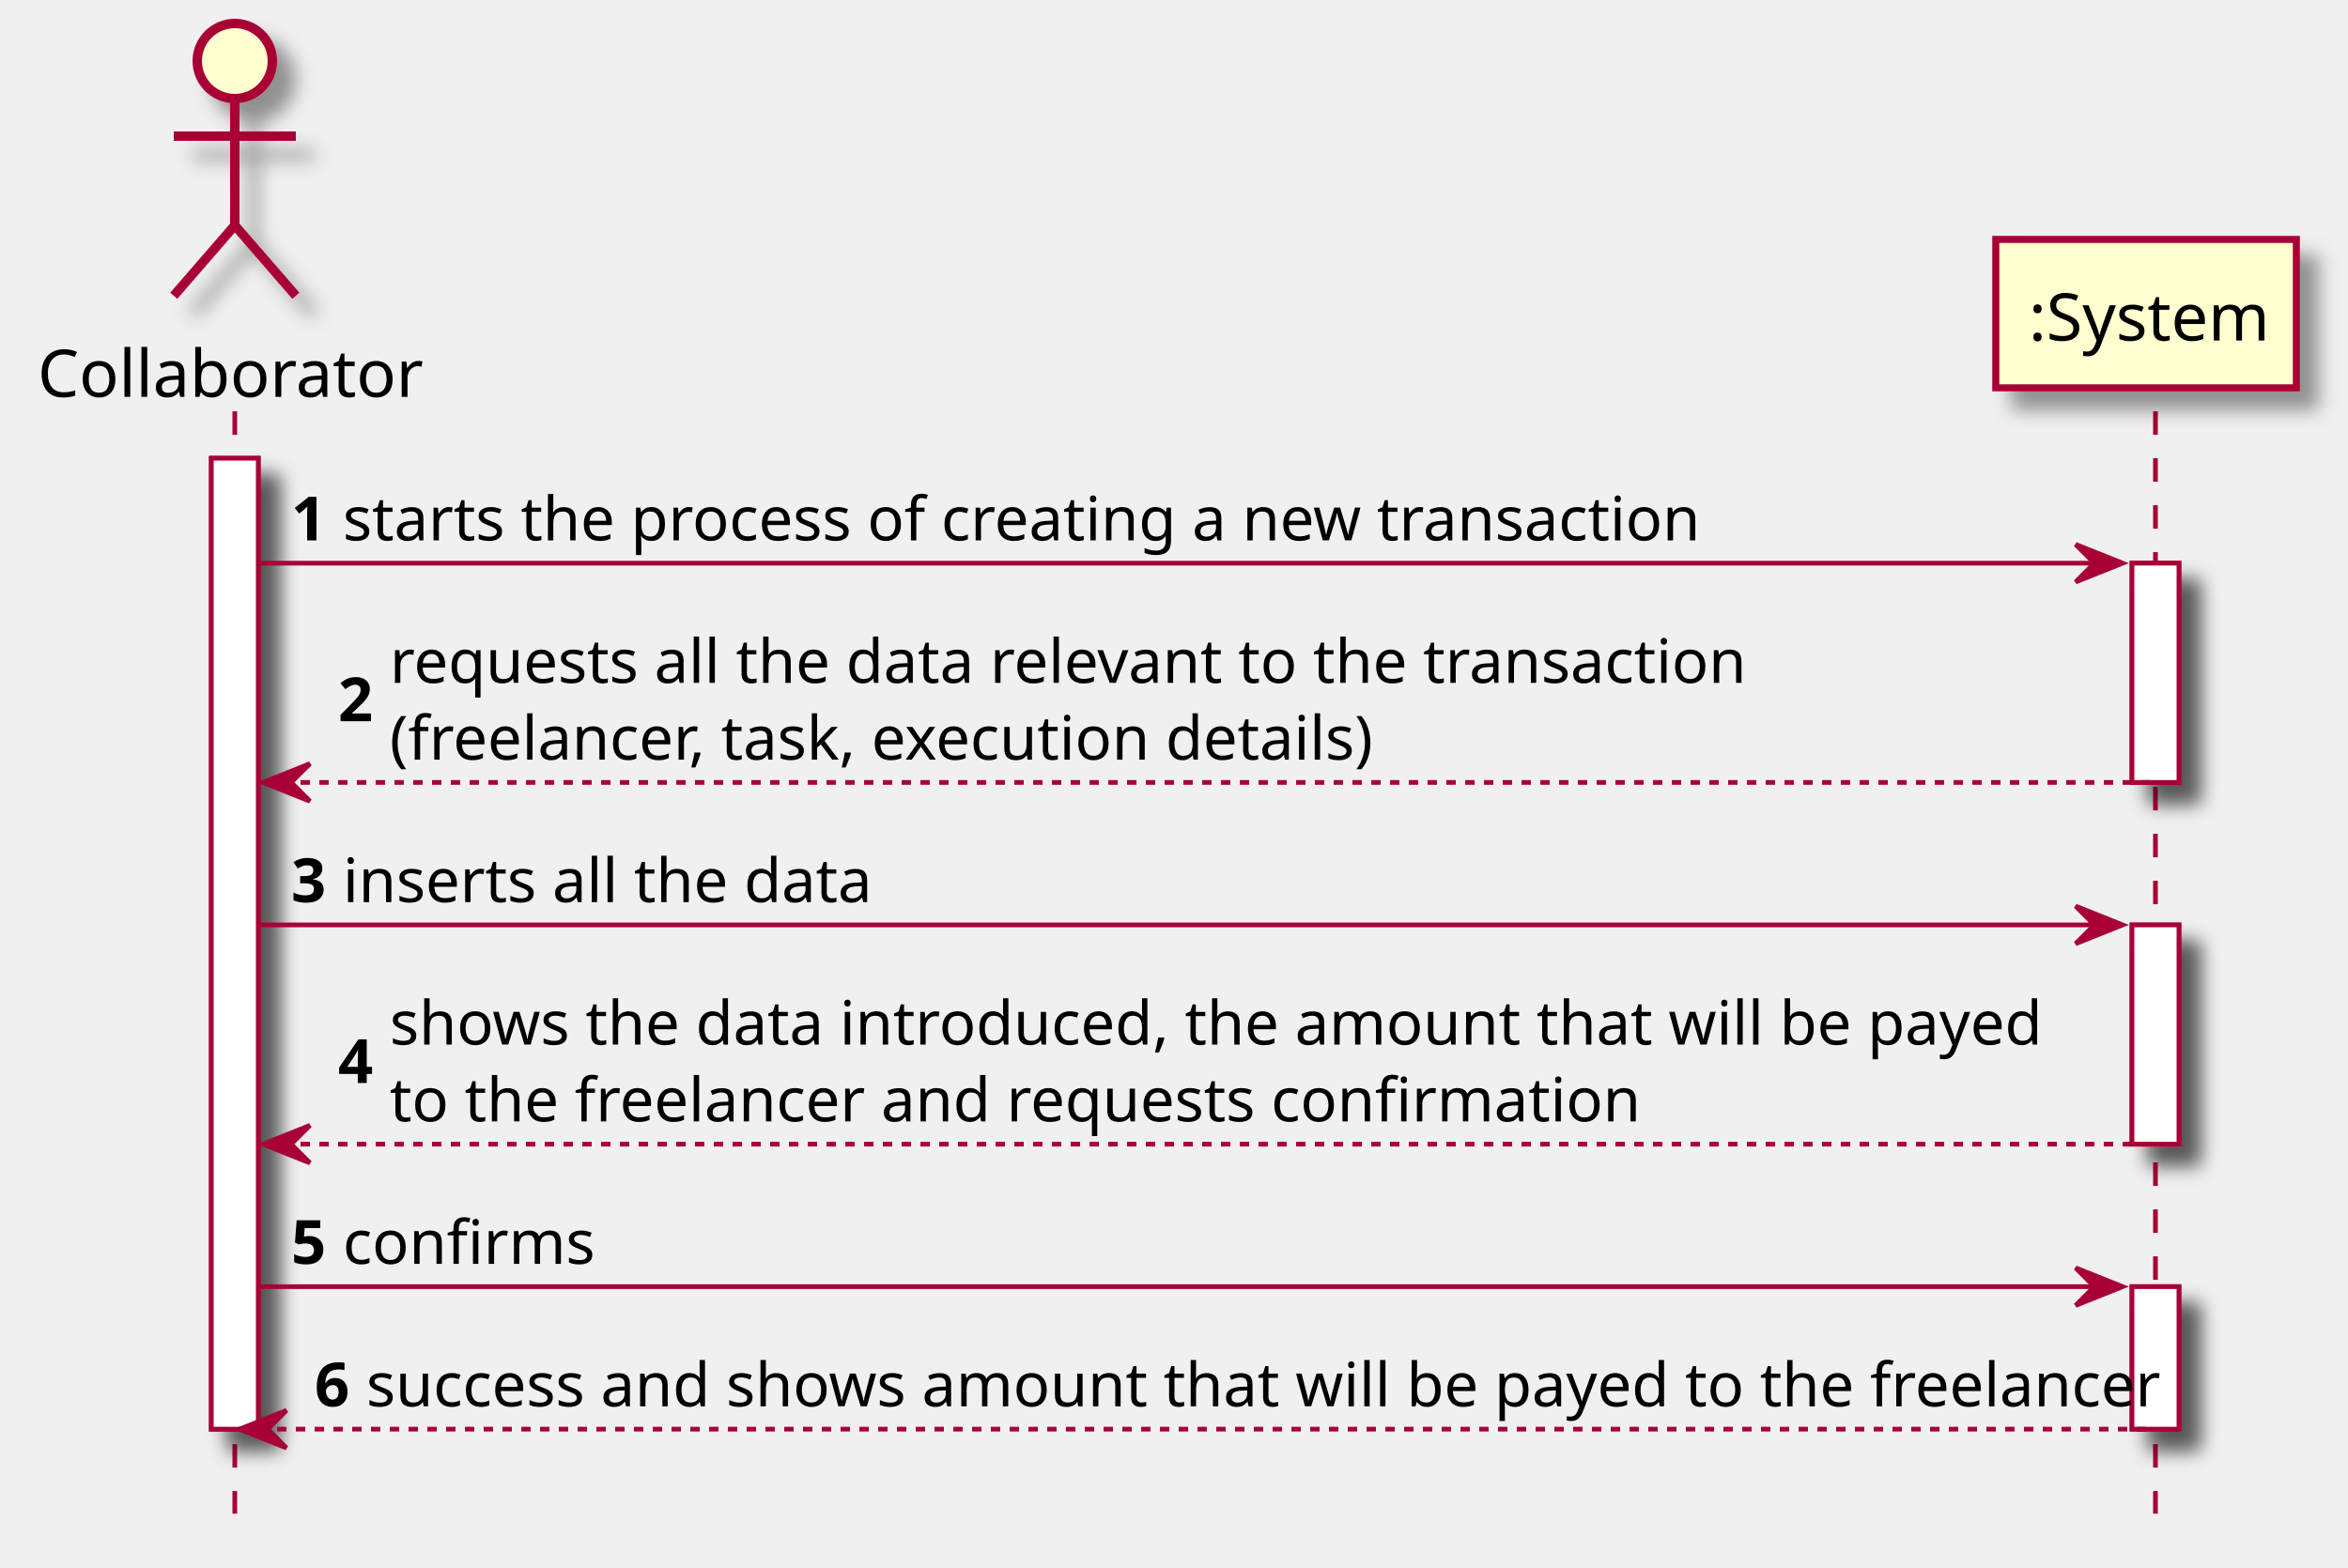
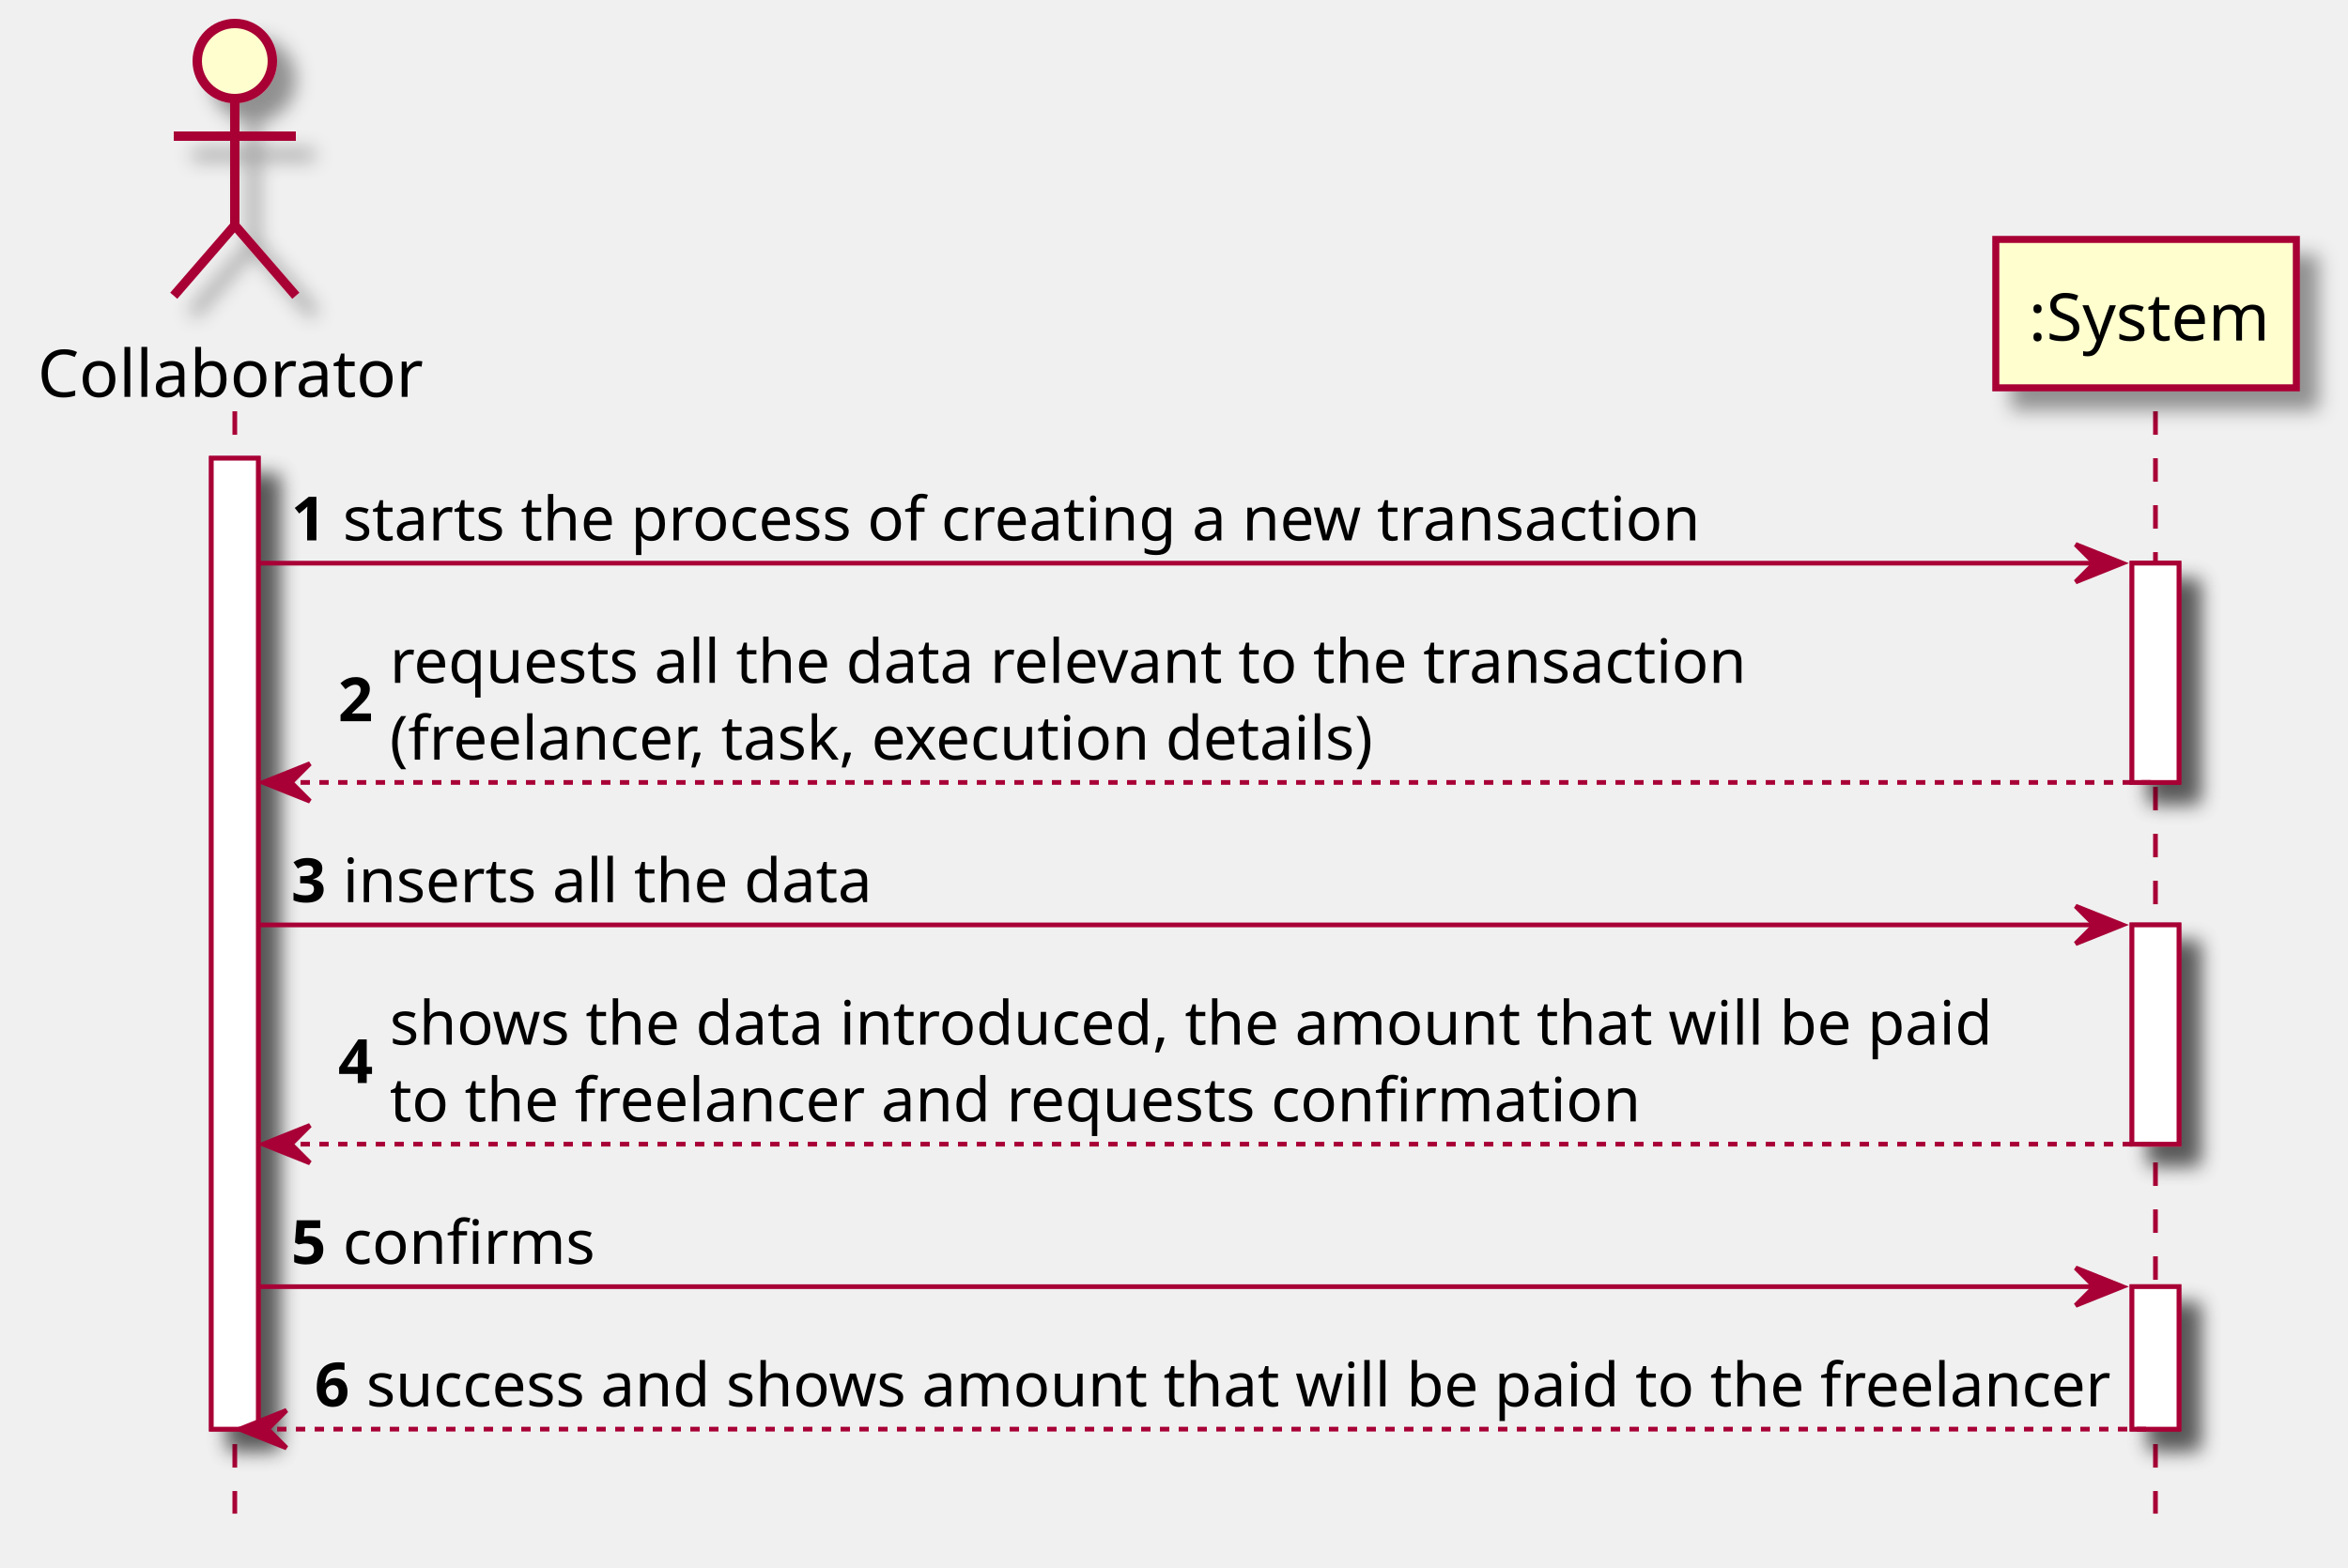
<svg xmlns="http://www.w3.org/2000/svg" contentScriptType="application/ecmascript" contentStyleType="text/css" height="334px" preserveAspectRatio="none" style="width:500px;height:334px;" version="1.1" viewBox="0 0 500 334" width="500px" zoomAndPan="magnify">
  <defs>
    <filter height="300%" id="f2r4fqc4gw0t5" width="300%" x="-1" y="-1">
      <feGaussianBlur result="blurOut" stdDeviation="2.0" />
      <feColorMatrix in="blurOut" result="blurOut2" type="matrix" values="0 0 0 0 0 0 0 0 0 0 0 0 0 0 0 0 0 0 .4 0" />
      <feOffset dx="4.0" dy="4.0" in="blurOut2" result="blurOut3" />
      <feBlend in="SourceGraphic" in2="blurOut3" mode="normal" />
    </filter>
  </defs>
  <g>
    <rect fill="#FFFFFF" filter="url(#f2r4fqc4gw0t5)" height="206.812" style="stroke: #A80036; stroke-width: 1.0;" width="10" x="45" y="97.609" />
    <rect fill="#FFFFFF" filter="url(#f2r4fqc4gw0t5)" height="46.703" style="stroke: #A80036; stroke-width: 1.0;" width="10" x="454" y="119.961" />
    <rect fill="#FFFFFF" filter="url(#f2r4fqc4gw0t5)" height="46.703" style="stroke: #A80036; stroke-width: 1.0;" width="10" x="454" y="197.016" />
    <rect fill="#FFFFFF" filter="url(#f2r4fqc4gw0t5)" height="30.352" style="stroke: #A80036; stroke-width: 1.0;" width="10" x="454" y="274.07" />
    <line style="stroke: #A80036; stroke-width: 1.0; stroke-dasharray: 5.0,5.0;" x1="50" x2="50" y1="87.609" y2="322.422" />
    <line style="stroke: #A80036; stroke-width: 1.0; stroke-dasharray: 5.0,5.0;" x1="459" x2="459" y1="87.609" y2="322.422" />
    <text fill="#000000" font-family="sans-serif" font-size="14" lengthAdjust="spacingAndGlyphs" textLength="78" x="8" y="84.533">Collaborator</text>
    <ellipse cx="50" cy="13" fill="#FEFECE" filter="url(#f2r4fqc4gw0t5)" rx="8" ry="8" style="stroke: #A80036; stroke-width: 2.0;" />
    <path d="M50,21 L50,48 M37,29 L63,29 M50,48 L37,63 M50,48 L63,63 " fill="none" filter="url(#f2r4fqc4gw0t5)" style="stroke: #A80036; stroke-width: 2.0;" />
    <rect fill="#FEFECE" filter="url(#f2r4fqc4gw0t5)" height="31.609" style="stroke: #A80036; stroke-width: 1.5;" width="64" x="425" y="51" />
    <text fill="#000000" font-family="sans-serif" font-size="14" lengthAdjust="spacingAndGlyphs" textLength="50" x="432" y="72.533">:System</text>
    <rect fill="#FFFFFF" filter="url(#f2r4fqc4gw0t5)" height="206.812" style="stroke: #A80036; stroke-width: 1.0;" width="10" x="45" y="97.609" />
    <rect fill="#FFFFFF" filter="url(#f2r4fqc4gw0t5)" height="46.703" style="stroke: #A80036; stroke-width: 1.0;" width="10" x="454" y="119.961" />
    <rect fill="#FFFFFF" filter="url(#f2r4fqc4gw0t5)" height="46.703" style="stroke: #A80036; stroke-width: 1.0;" width="10" x="454" y="197.016" />
    <rect fill="#FFFFFF" filter="url(#f2r4fqc4gw0t5)" height="30.352" style="stroke: #A80036; stroke-width: 1.0;" width="10" x="454" y="274.07" />
    <polygon fill="#A80036" points="442,115.961,452,119.961,442,123.961,446,119.961" style="stroke: #A80036; stroke-width: 1.0;" />
    <line style="stroke: #A80036; stroke-width: 1.0;" x1="55" x2="448" y1="119.961" y2="119.961" />
    <text fill="#000000" font-family="sans-serif" font-size="13" font-weight="bold" lengthAdjust="spacingAndGlyphs" textLength="7" x="62" y="115.105">1</text>
    <text fill="#000000" font-family="sans-serif" font-size="13" lengthAdjust="spacingAndGlyphs" textLength="275" x="73" y="115.105">starts the process of creating a new transaction</text>
    <polygon fill="#A80036" points="66,162.664,56,166.664,66,170.664,62,166.664" style="stroke: #A80036; stroke-width: 1.0;" />
    <line style="stroke: #A80036; stroke-width: 1.0; stroke-dasharray: 2.0,2.0;" x1="60" x2="458" y1="166.664" y2="166.664" />
    <text fill="#000000" font-family="sans-serif" font-size="13" font-weight="bold" lengthAdjust="spacingAndGlyphs" textLength="7" x="72" y="153.632">2</text>
    <text fill="#000000" font-family="sans-serif" font-size="13" lengthAdjust="spacingAndGlyphs" textLength="271" x="83" y="145.456">requests all the data relevant to the transaction</text>
    <text fill="#000000" font-family="sans-serif" font-size="13" lengthAdjust="spacingAndGlyphs" textLength="203" x="83" y="161.808">(freelancer, task, execution details)</text>
    <polygon fill="#A80036" points="442,193.016,452,197.016,442,201.016,446,197.016" style="stroke: #A80036; stroke-width: 1.0;" />
    <line style="stroke: #A80036; stroke-width: 1.0;" x1="55" x2="448" y1="197.016" y2="197.016" />
    <text fill="#000000" font-family="sans-serif" font-size="13" font-weight="bold" lengthAdjust="spacingAndGlyphs" textLength="7" x="62" y="192.159">3</text>
    <text fill="#000000" font-family="sans-serif" font-size="13" lengthAdjust="spacingAndGlyphs" textLength="107" x="73" y="192.159">inserts all the data</text>
    <polygon fill="#A80036" points="66,239.719,56,243.719,66,247.719,62,243.719" style="stroke: #A80036; stroke-width: 1.0;" />
    <line style="stroke: #A80036; stroke-width: 1.0; stroke-dasharray: 2.0,2.0;" x1="60" x2="458" y1="243.719" y2="243.719" />
    <text fill="#000000" font-family="sans-serif" font-size="13" font-weight="bold" lengthAdjust="spacingAndGlyphs" textLength="7" x="72" y="230.686">4</text>
-     <text fill="#000000" font-family="sans-serif" font-size="13" lengthAdjust="spacingAndGlyphs" textLength="330" x="83" y="222.511">shows the data introduced, the amount that will be payed</text>
+     <text fill="#000000" font-family="sans-serif" font-size="13" lengthAdjust="spacingAndGlyphs" textLength="330" x="83" y="222.511">shows the data introduced, the amount that will be paid</text>
    <text fill="#000000" font-family="sans-serif" font-size="13" lengthAdjust="spacingAndGlyphs" textLength="246" x="83" y="238.862">to the freelancer and requests confirmation</text>
    <polygon fill="#A80036" points="442,270.07,452,274.07,442,278.07,446,274.07" style="stroke: #A80036; stroke-width: 1.0;" />
    <line style="stroke: #A80036; stroke-width: 1.0;" x1="55" x2="448" y1="274.07" y2="274.07" />
    <text fill="#000000" font-family="sans-serif" font-size="13" font-weight="bold" lengthAdjust="spacingAndGlyphs" textLength="7" x="62" y="269.214">5</text>
    <text fill="#000000" font-family="sans-serif" font-size="13" lengthAdjust="spacingAndGlyphs" textLength="49" x="73" y="269.214">confirms</text>
    <polygon fill="#A80036" points="61,300.422,51,304.422,61,308.422,57,304.422" style="stroke: #A80036; stroke-width: 1.0;" />
    <line style="stroke: #A80036; stroke-width: 1.0; stroke-dasharray: 2.0,2.0;" x1="55" x2="458" y1="304.422" y2="304.422" />
    <text fill="#000000" font-family="sans-serif" font-size="13" font-weight="bold" lengthAdjust="spacingAndGlyphs" textLength="7" x="67" y="299.565">6</text>
-     <text fill="#000000" font-family="sans-serif" font-size="13" lengthAdjust="spacingAndGlyphs" textLength="364" x="78" y="299.565">success and shows amount that will be payed to the freelancer</text>
+     <text fill="#000000" font-family="sans-serif" font-size="13" lengthAdjust="spacingAndGlyphs" textLength="364" x="78" y="299.565">success and shows amount that will be paid to the freelancer</text>
  </g>
</svg>
